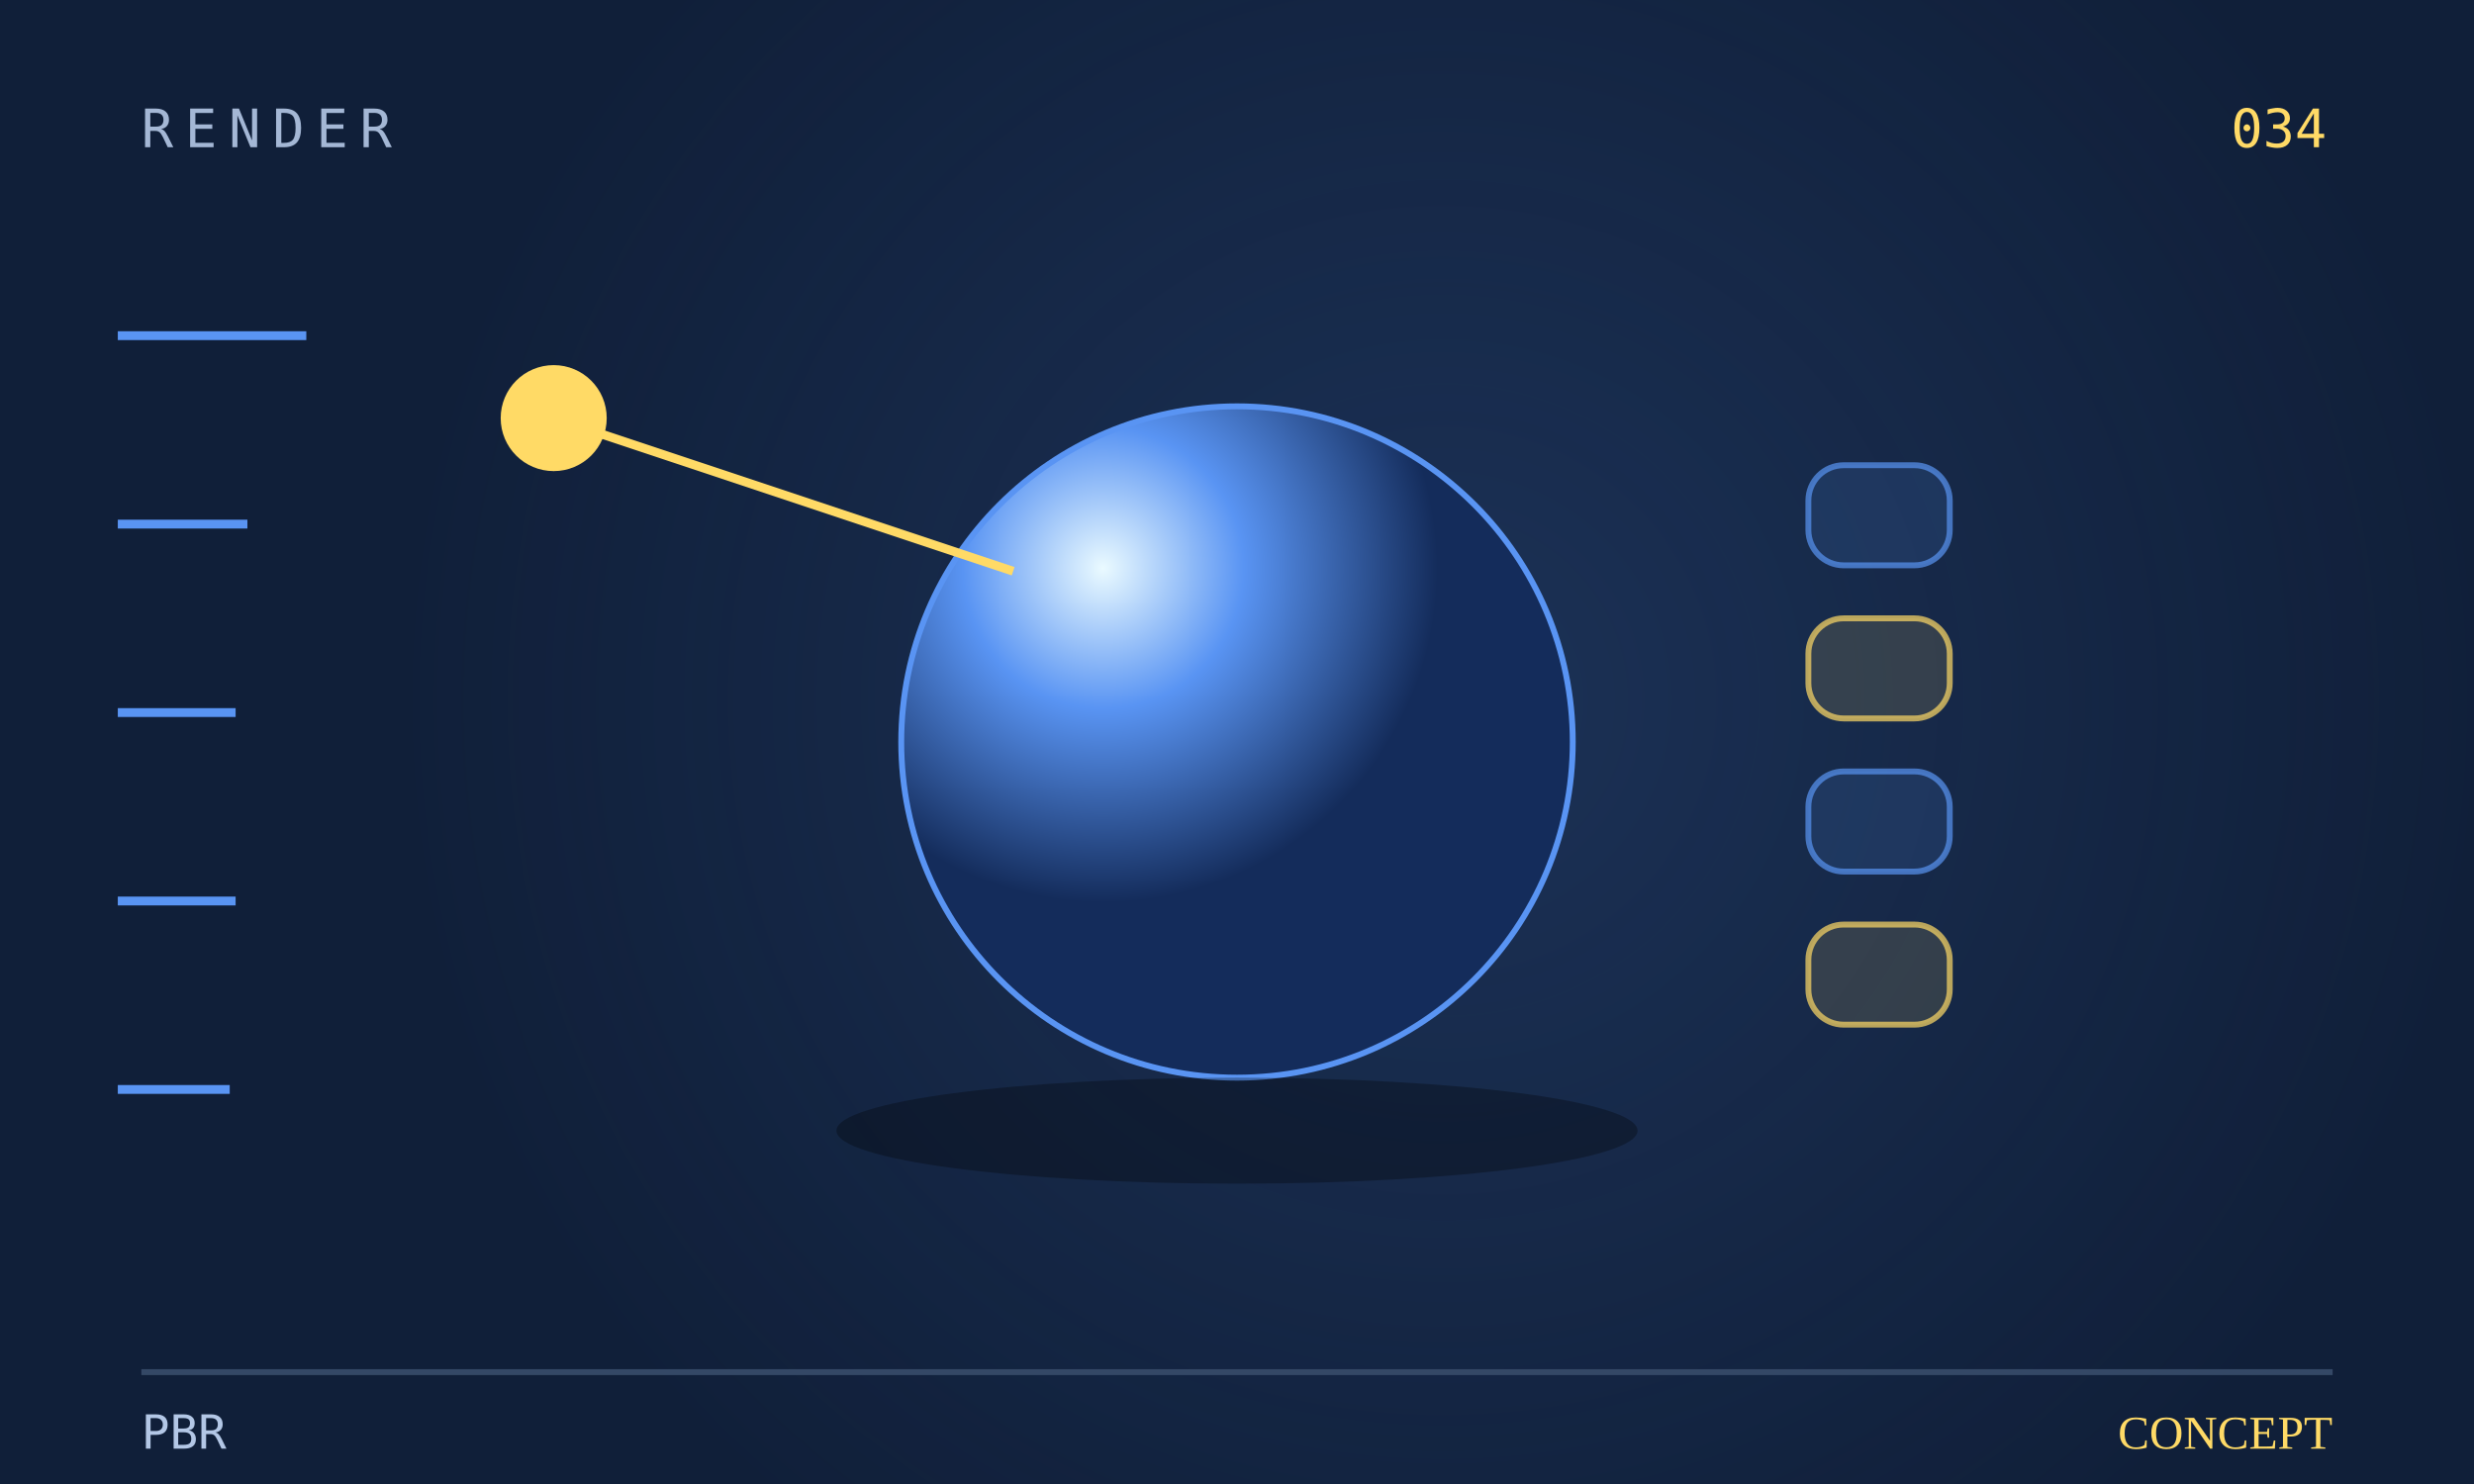
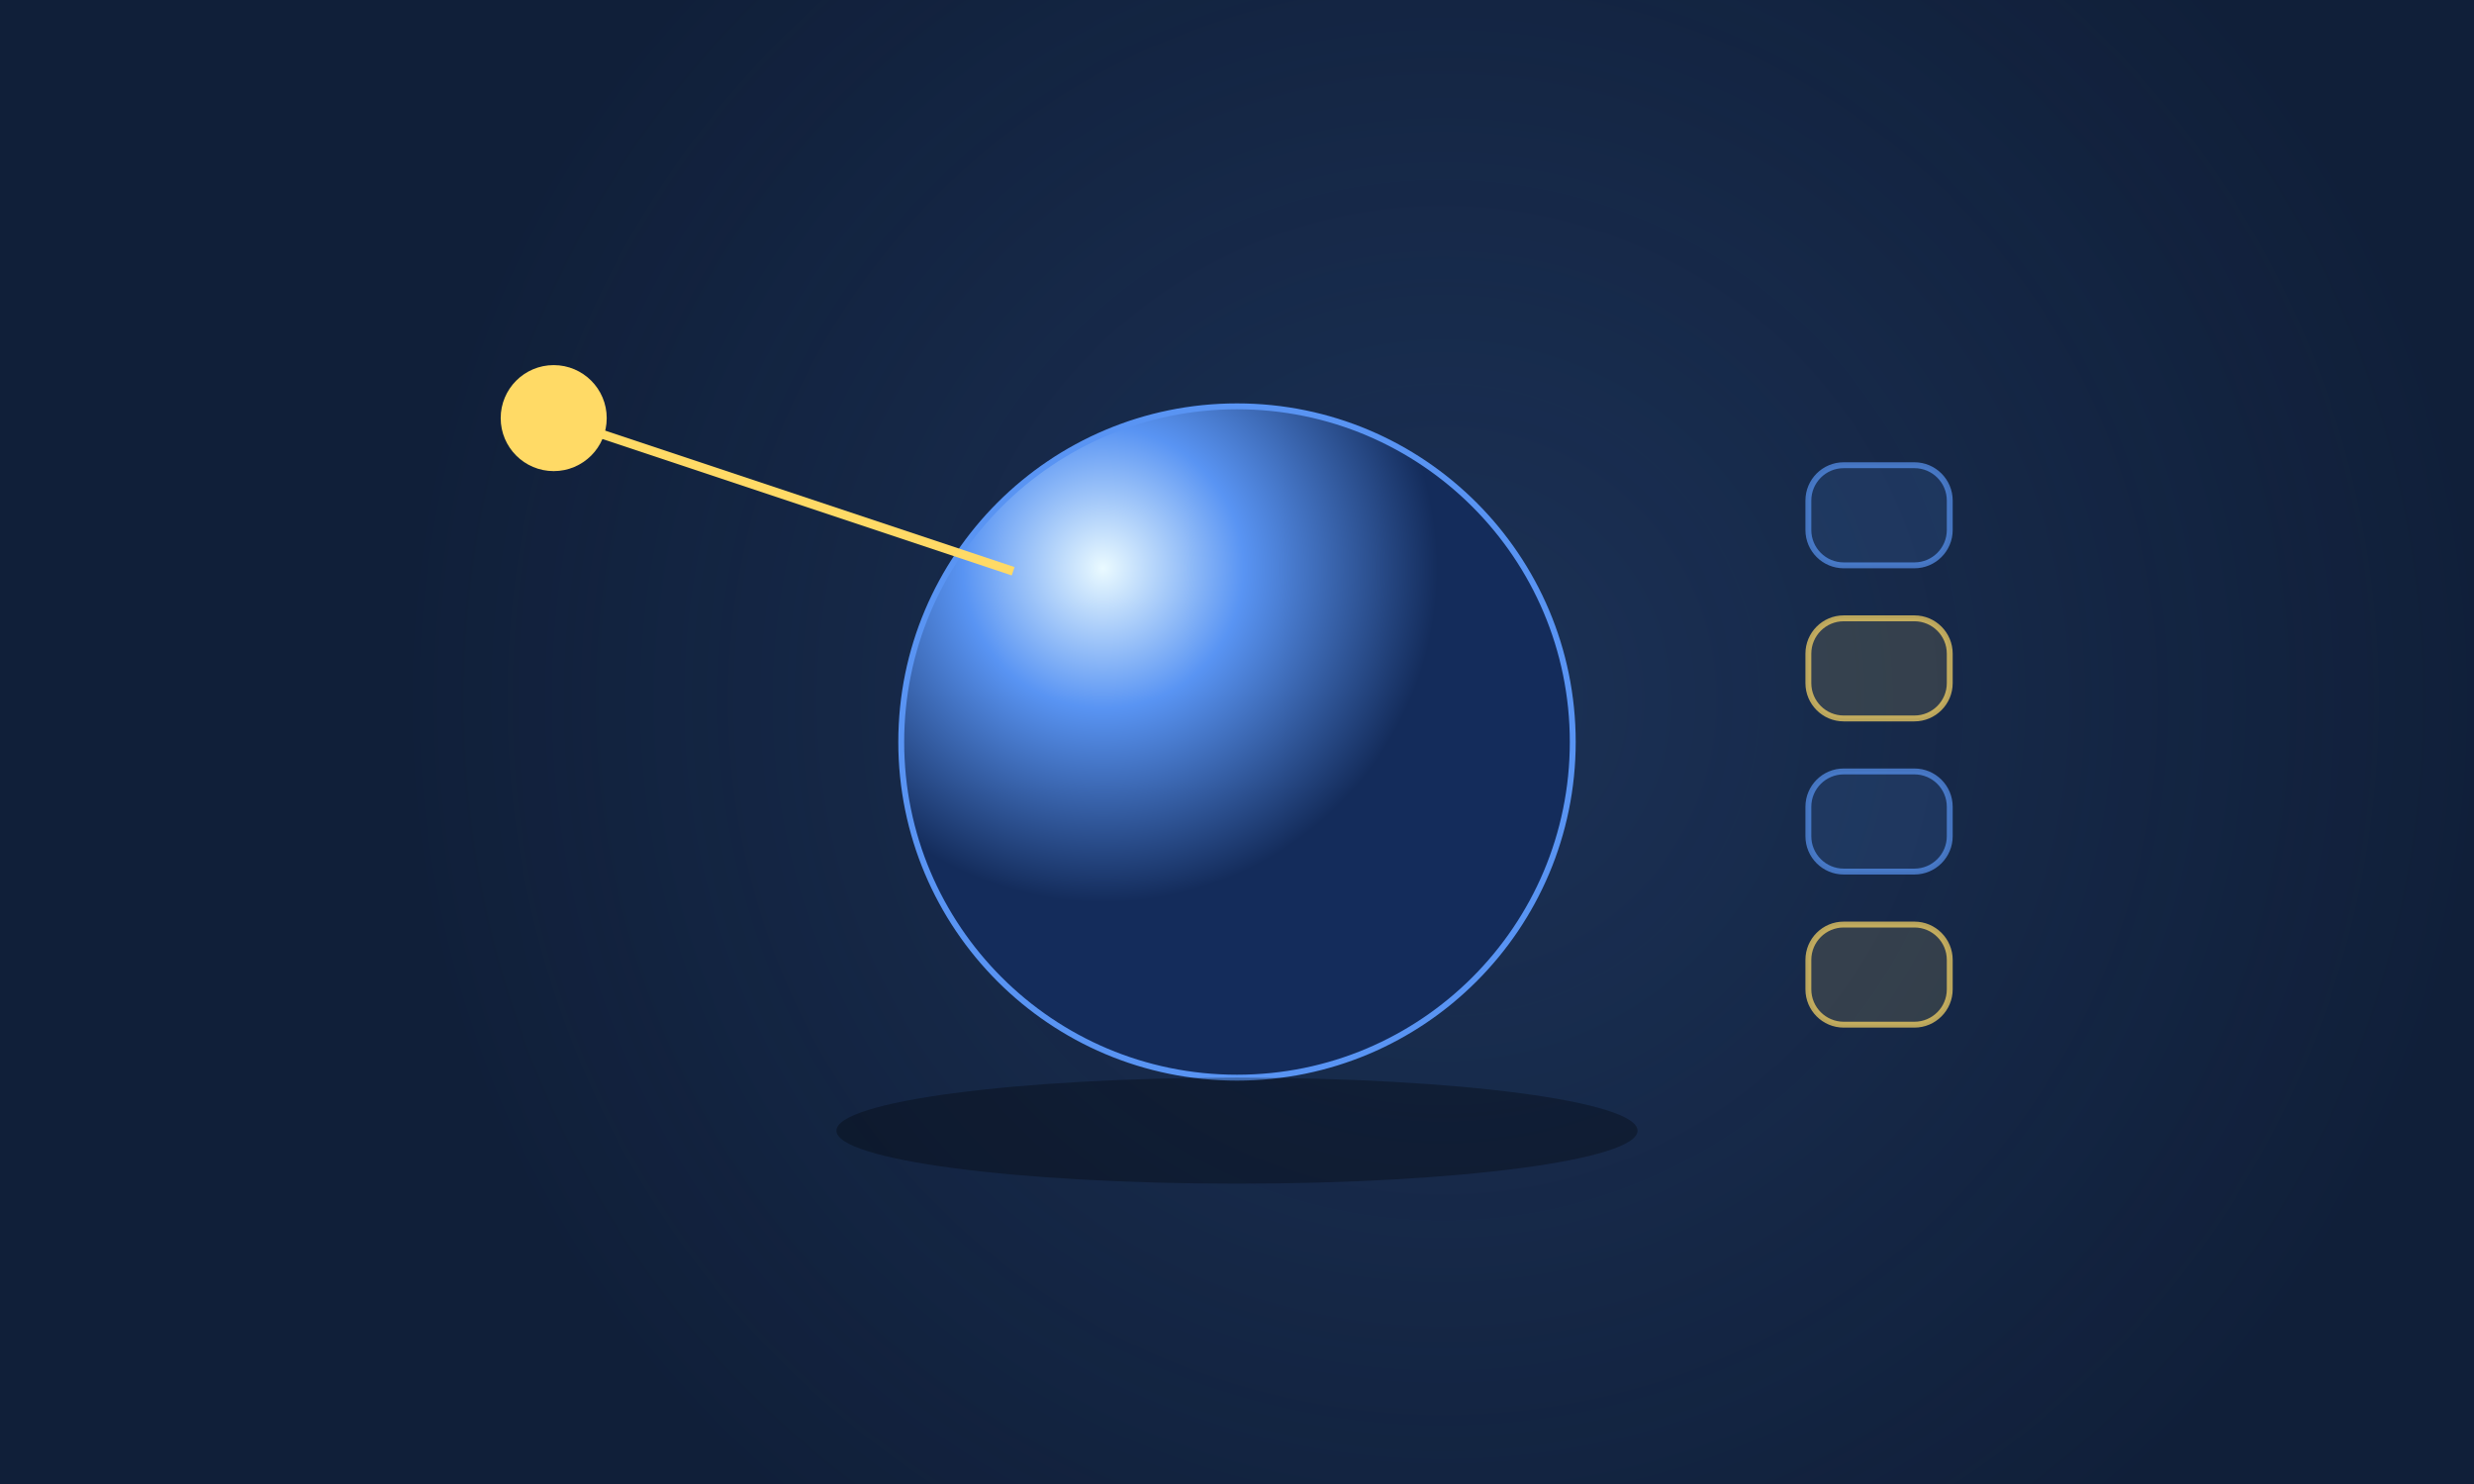
<svg xmlns="http://www.w3.org/2000/svg" class="article-cover" viewBox="0 0 420 252" role="img" aria-label="물리 기반 렌더링 개념 도식">
  <defs>
    <radialGradient id="cover-pbr-glow">
      <stop stop-color="hsl(217 86% 65%)" stop-opacity=".16" />
      <stop offset="1" stop-color="hsl(217 86% 65%)" stop-opacity="0" />
    </radialGradient>
    <radialGradient id="cover-pbr-orb" cx="30%" cy="24%">
      <stop stop-color="#eafaff" />
      <stop offset=".42" stop-color="hsl(217 86% 65%)" />
      <stop offset="1" stop-color="#142c5b" />
    </radialGradient>
  </defs>
  <rect width="420" height="252" fill="#101f39" />
  <circle cx="245" cy="119" r="175" fill="url(#cover-pbr-glow)" />
-   <path d="M20 57L52 57" stroke="hsl(217 86% 65%)" stroke-width="1.5" fill="none" />
-   <path d="M20 89L42 89" stroke="hsl(217 86% 65%)" stroke-width="1.5" fill="none" />
-   <path d="M20 121L40 121" stroke="hsl(217 86% 65%)" stroke-width="1.5" fill="none" />
-   <path d="M20 153L40 153" stroke="hsl(217 86% 65%)" stroke-width="1.5" fill="none" />
-   <path d="M20 185L39 185" stroke="hsl(217 86% 65%)" stroke-width="1.5" fill="none" />
-   <text x="24" y="25" fill="#a4b7d5" font-family="monospace" font-size="9" letter-spacing="2">RENDER</text>
-   <text x="395" y="25" fill="#ffda66" text-anchor="end" font-family="monospace" font-size="9">034</text>
  <circle cx="210" cy="126" r="57" fill="url(#cover-pbr-orb)" stroke="hsl(217 86% 65%)" />
  <ellipse cx="210" cy="192" rx="68" ry="9" fill="#000" fill-opacity=".3" />
  <path d="M94 71L172 97" stroke="#ffda66" stroke-width="1.5" fill="none" />
  <circle cx="94" cy="71" r="9" fill="#ffda66" />
  <rect x="307" y="79" width="24" height="17" rx="6" fill="hsl(217 86% 65%)" fill-opacity=".13" stroke="hsl(217 86% 65%)" stroke-opacity=".7" />
  <rect x="307" y="105" width="24" height="17" rx="6" fill="#ffda66" fill-opacity=".13" stroke="#ffda66" stroke-opacity=".7" />
  <rect x="307" y="131" width="24" height="17" rx="6" fill="hsl(217 86% 65%)" fill-opacity=".13" stroke="hsl(217 86% 65%)" stroke-opacity=".7" />
  <rect x="307" y="157" width="24" height="17" rx="6" fill="#ffda66" fill-opacity=".13" stroke="#ffda66" stroke-opacity=".7" />
-   <path d="M24 233H396" stroke="#344866" />
-   <text x="24" y="246" fill="#b3c7e6" font-family="monospace" font-size="8">PBR</text>
-   <text x="396" y="246" text-anchor="end" fill="#ffda66" font-size="8">CONCEPT</text>
</svg>
